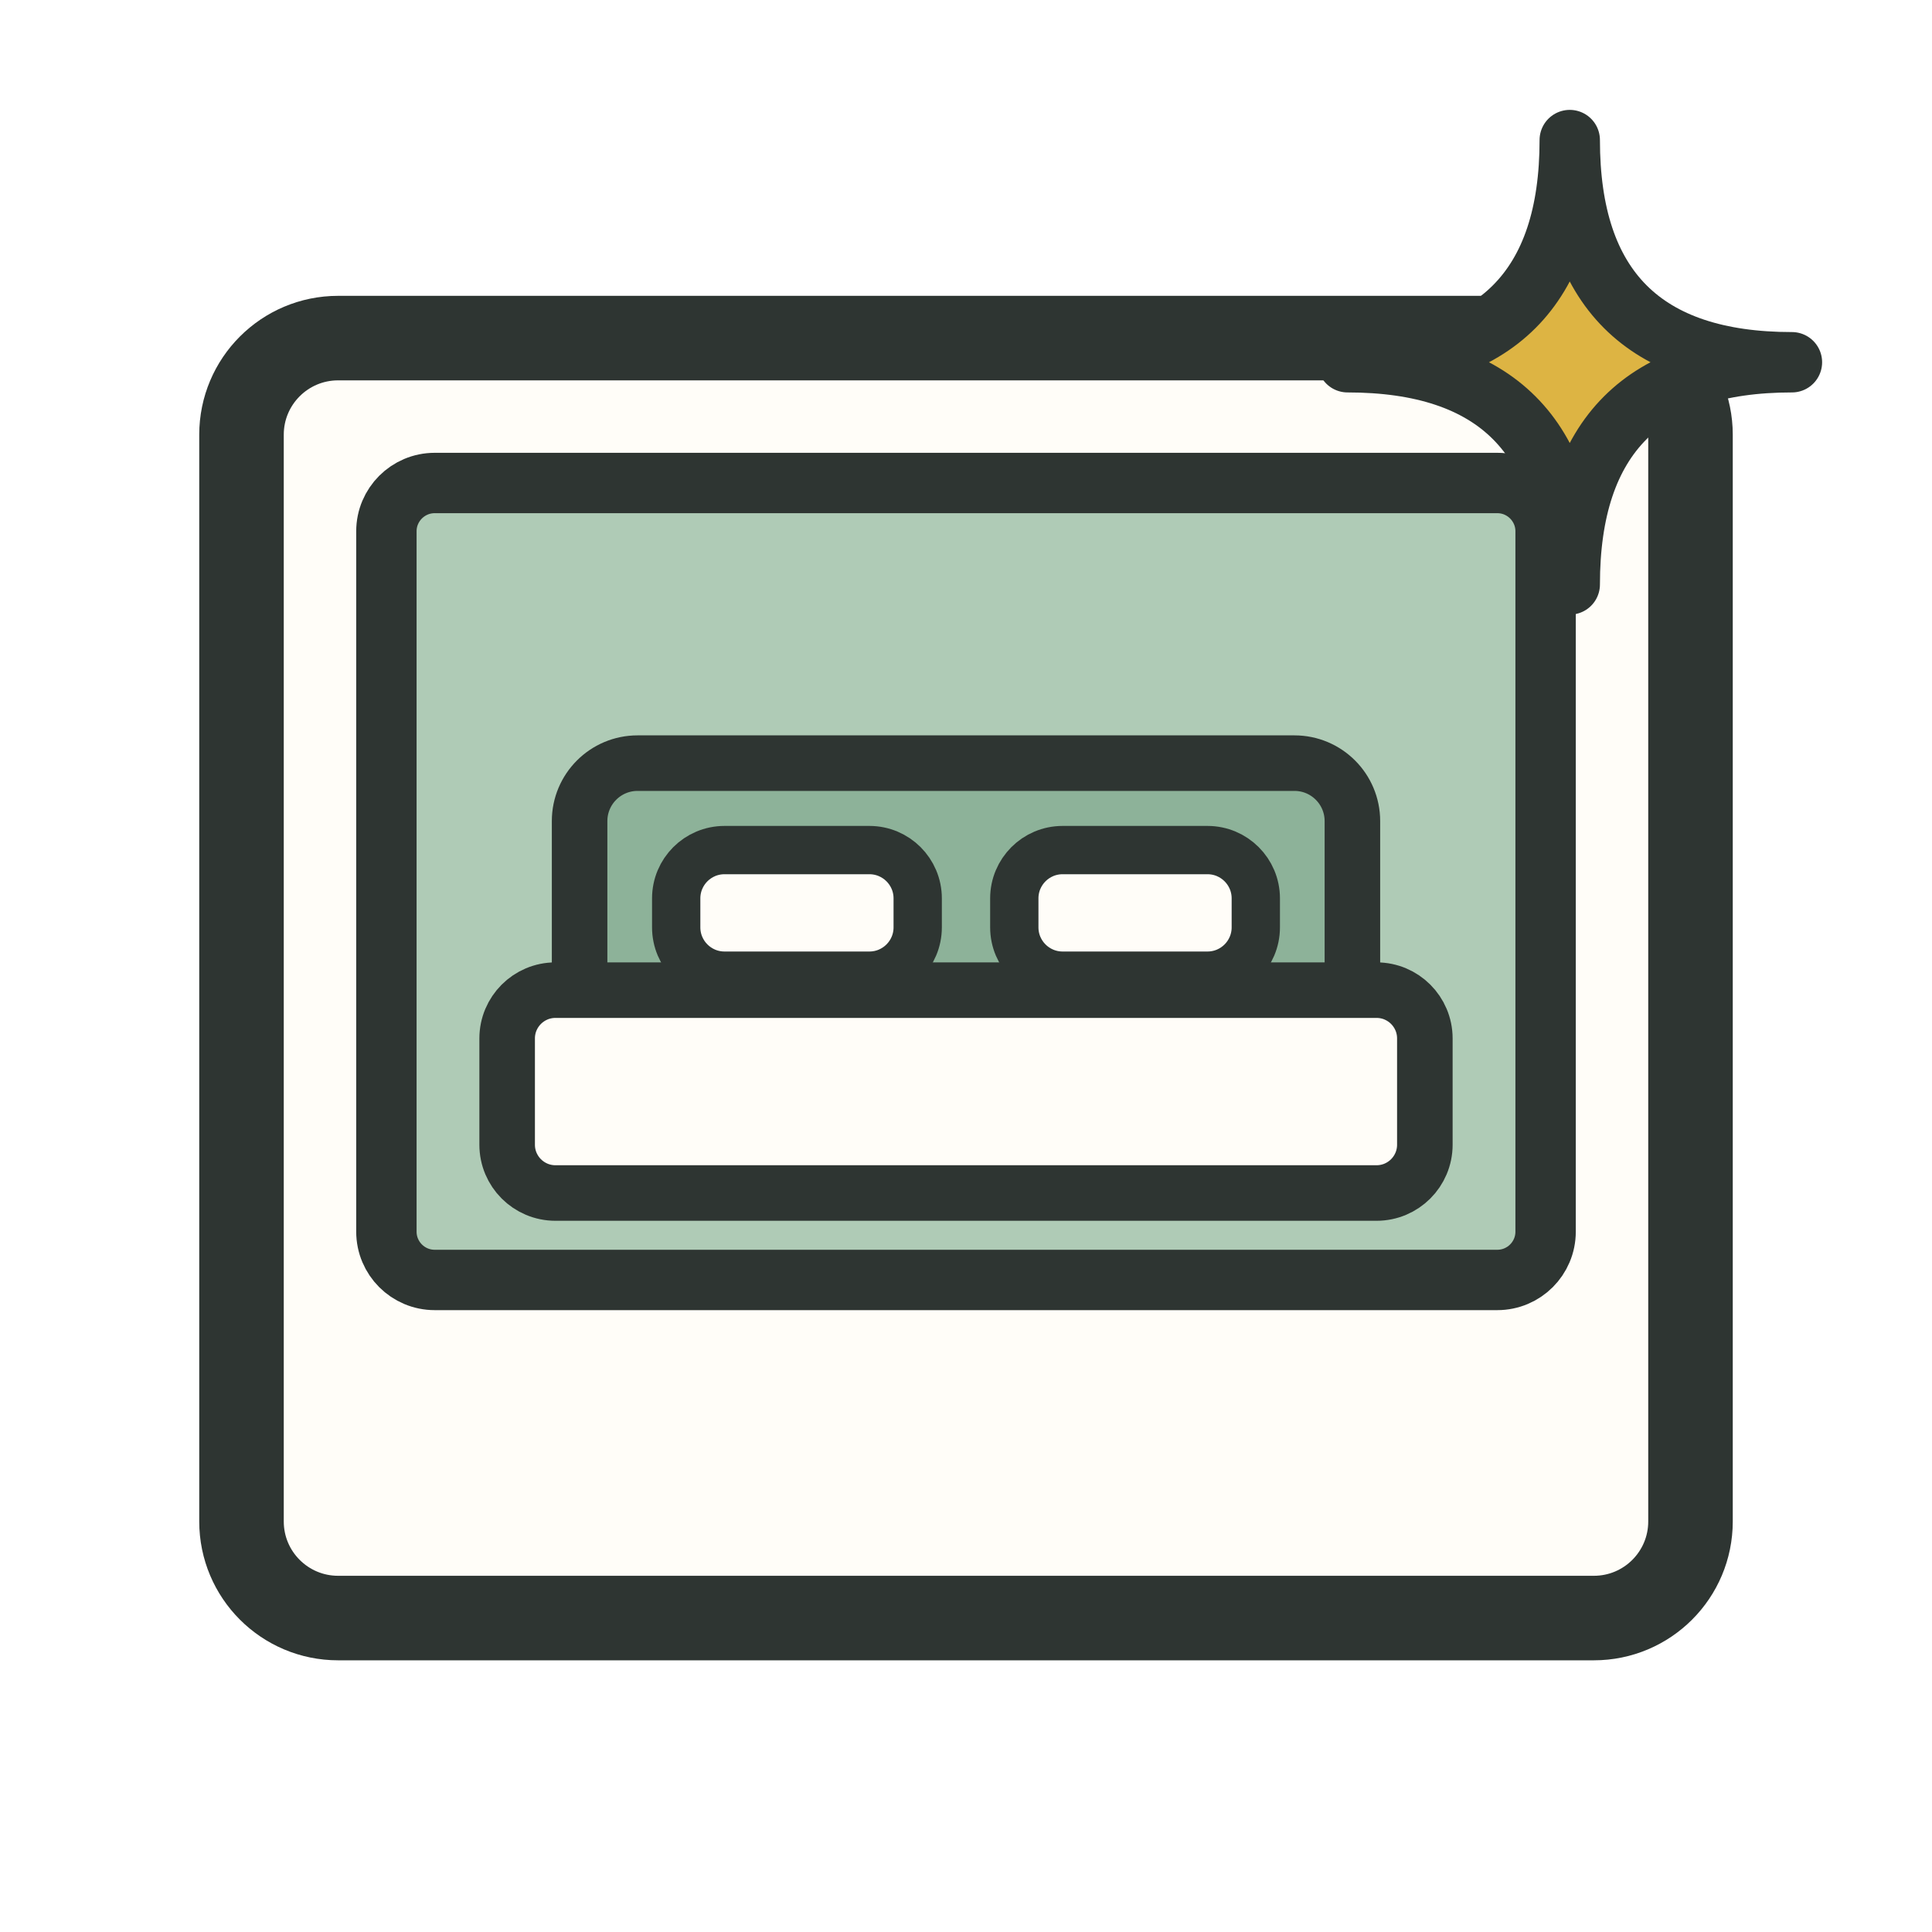
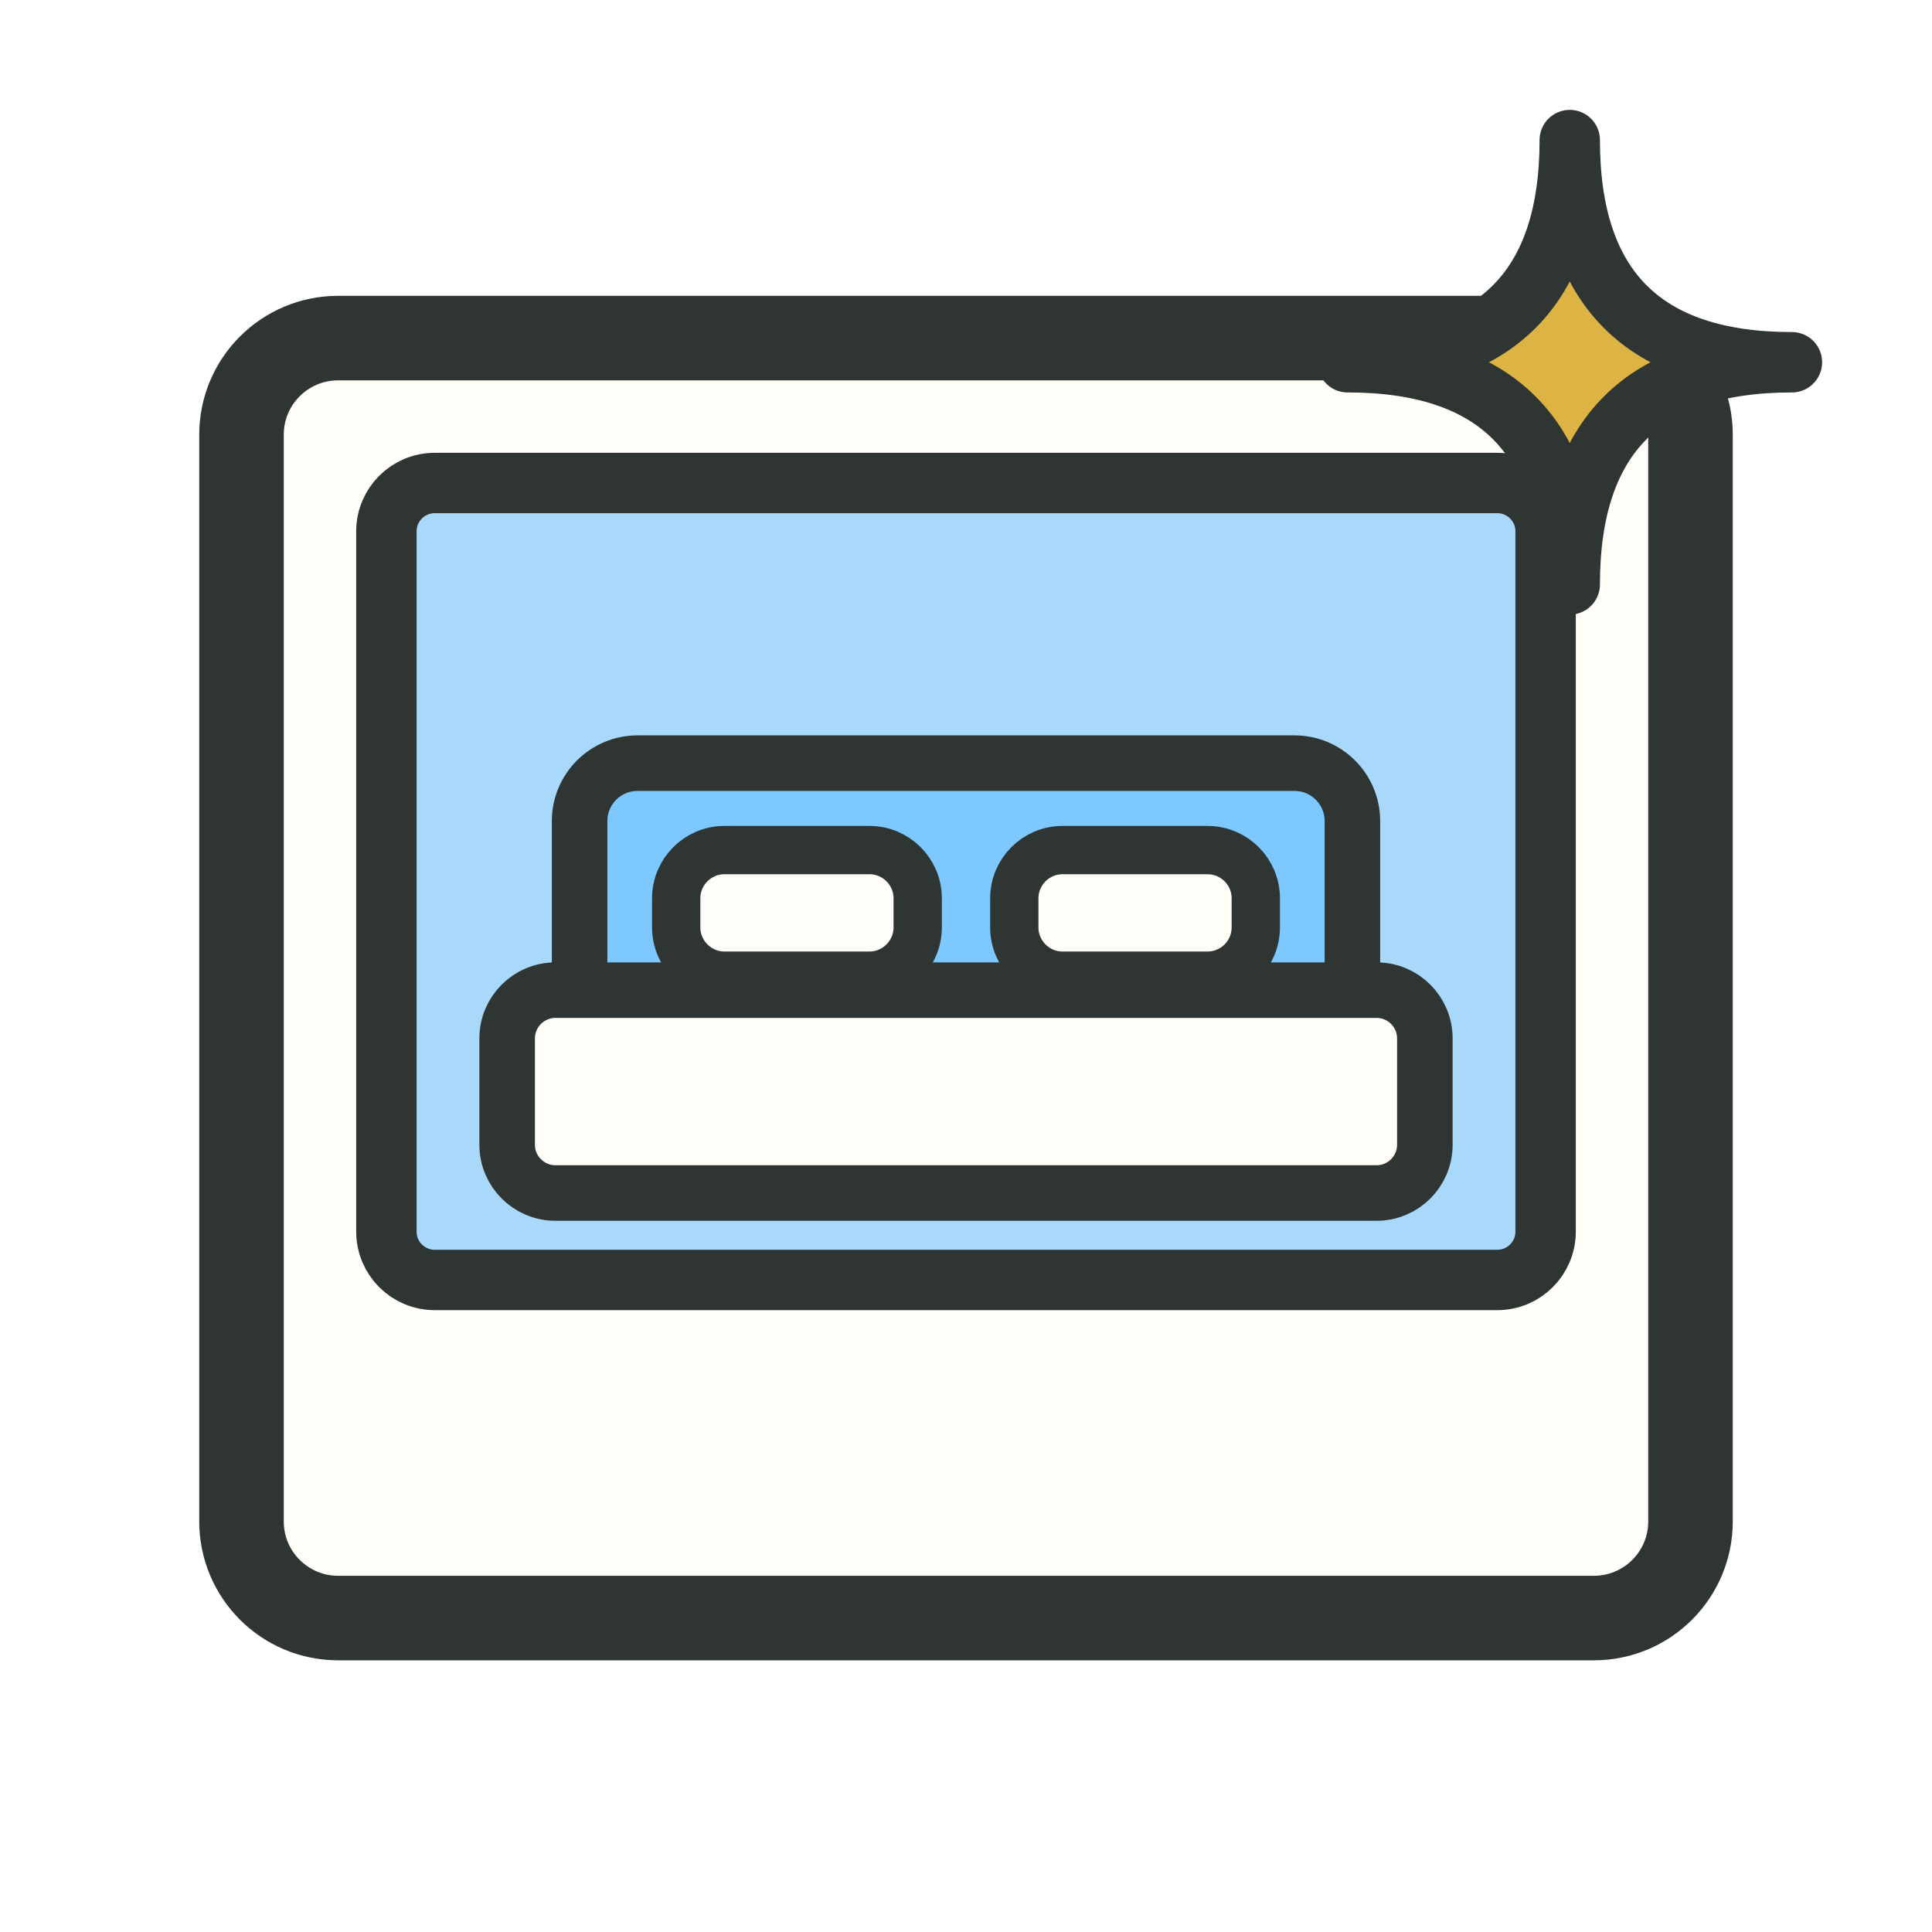
<svg xmlns="http://www.w3.org/2000/svg" width="40" height="40" viewBox="0 0 40 40" fill="none" stroke="#2E3532" stroke-width="1.75" stroke-linecap="round" stroke-linejoin="round">
  <rect x="5" y="7" width="30" height="26.5" rx="2" fill="#FFFDF8" />
-   <rect x="8" y="10" width="24" height="16.5" rx="1" fill="#AFCBB6" stroke-width="1.25" />
-   <path d="M12 21 V17 a1.2 1.2 0 0 1 1.2 -1.2 h13.6 A1.2 1.2 0 0 1 28 17 V21" fill="#8DB299" stroke-width="1.15" />
+   <rect x="8" y="10" width="24" height="16.5" rx="1" fill="#A8D9FB" stroke-width="1.25" />
+   <path d="M12 21 V17 a1.2 1.2 0 0 1 1.2 -1.2 h13.6 A1.2 1.2 0 0 1 28 17 V21" fill="#7CC8FF" stroke-width="1.15" />
  <rect x="10.5" y="20.5" width="19" height="4.2" rx="1" fill="#FFFDF8" stroke-width="1.15" />
  <rect x="14" y="17.6" width="5" height="2.6" rx="1" fill="#FFFDF8" stroke-width="1" />
  <rect x="21" y="17.6" width="5" height="2.6" rx="1" fill="#FFFDF8" stroke-width="1" />
  <path d="M32.5 2.9 Q32.5 7.5 37.1 7.5 Q32.5 7.5 32.5 12.1 Q32.5 7.5 27.9 7.5 Q32.5 7.5 32.5 2.9 Z" fill="#DDB443" stroke="#2E3532" stroke-width="1.25" />
</svg>
